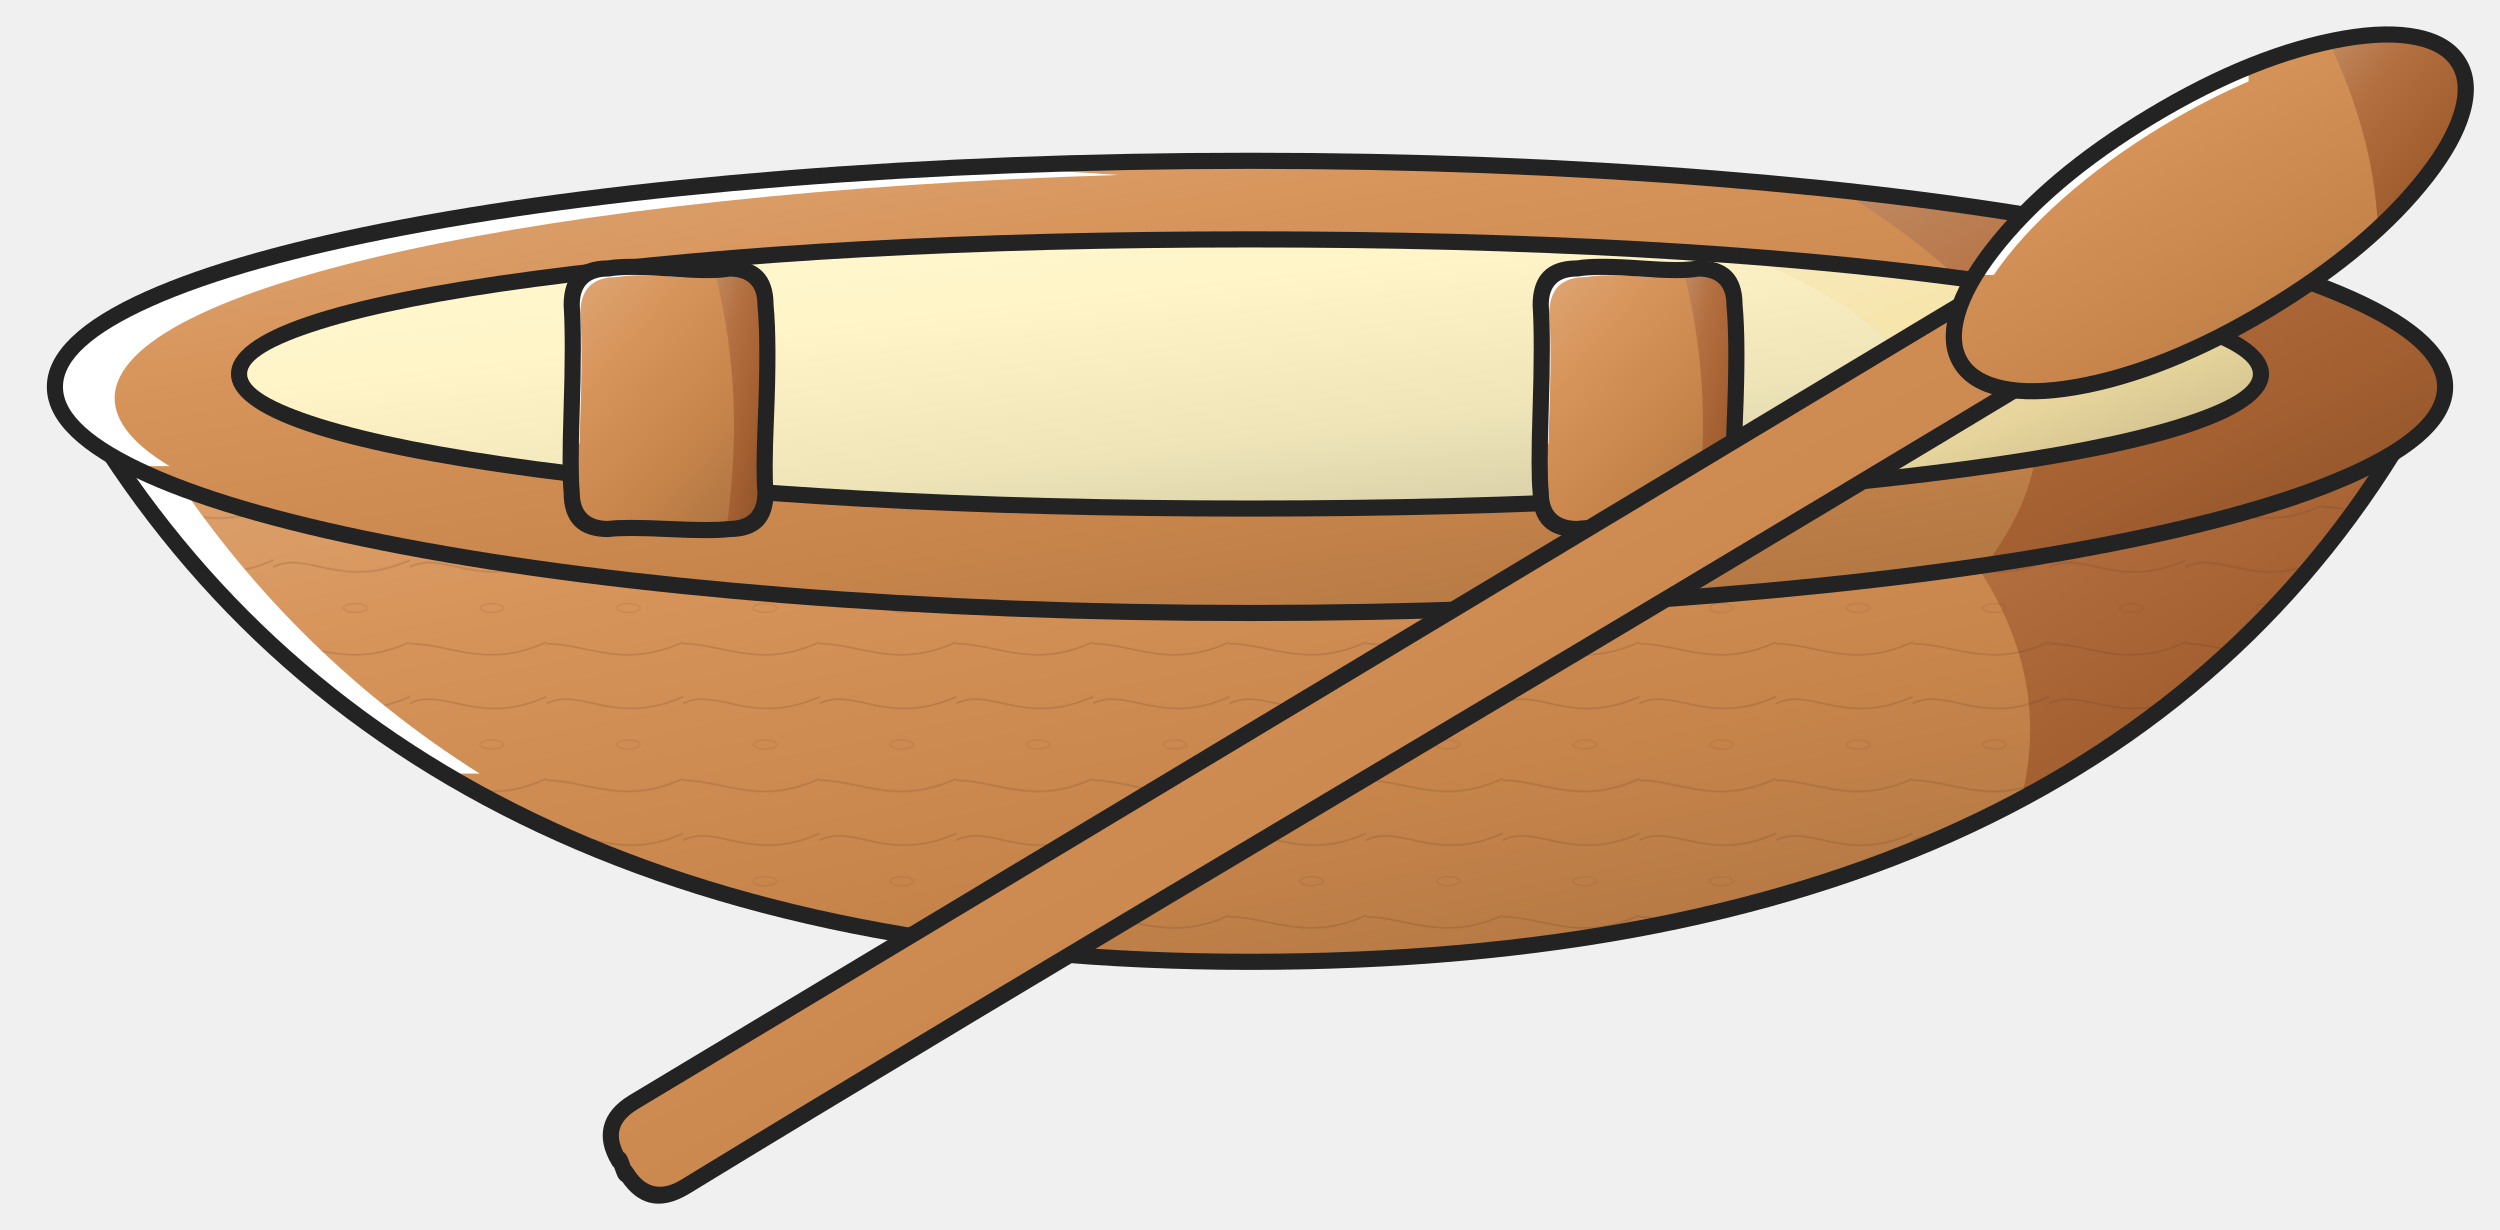
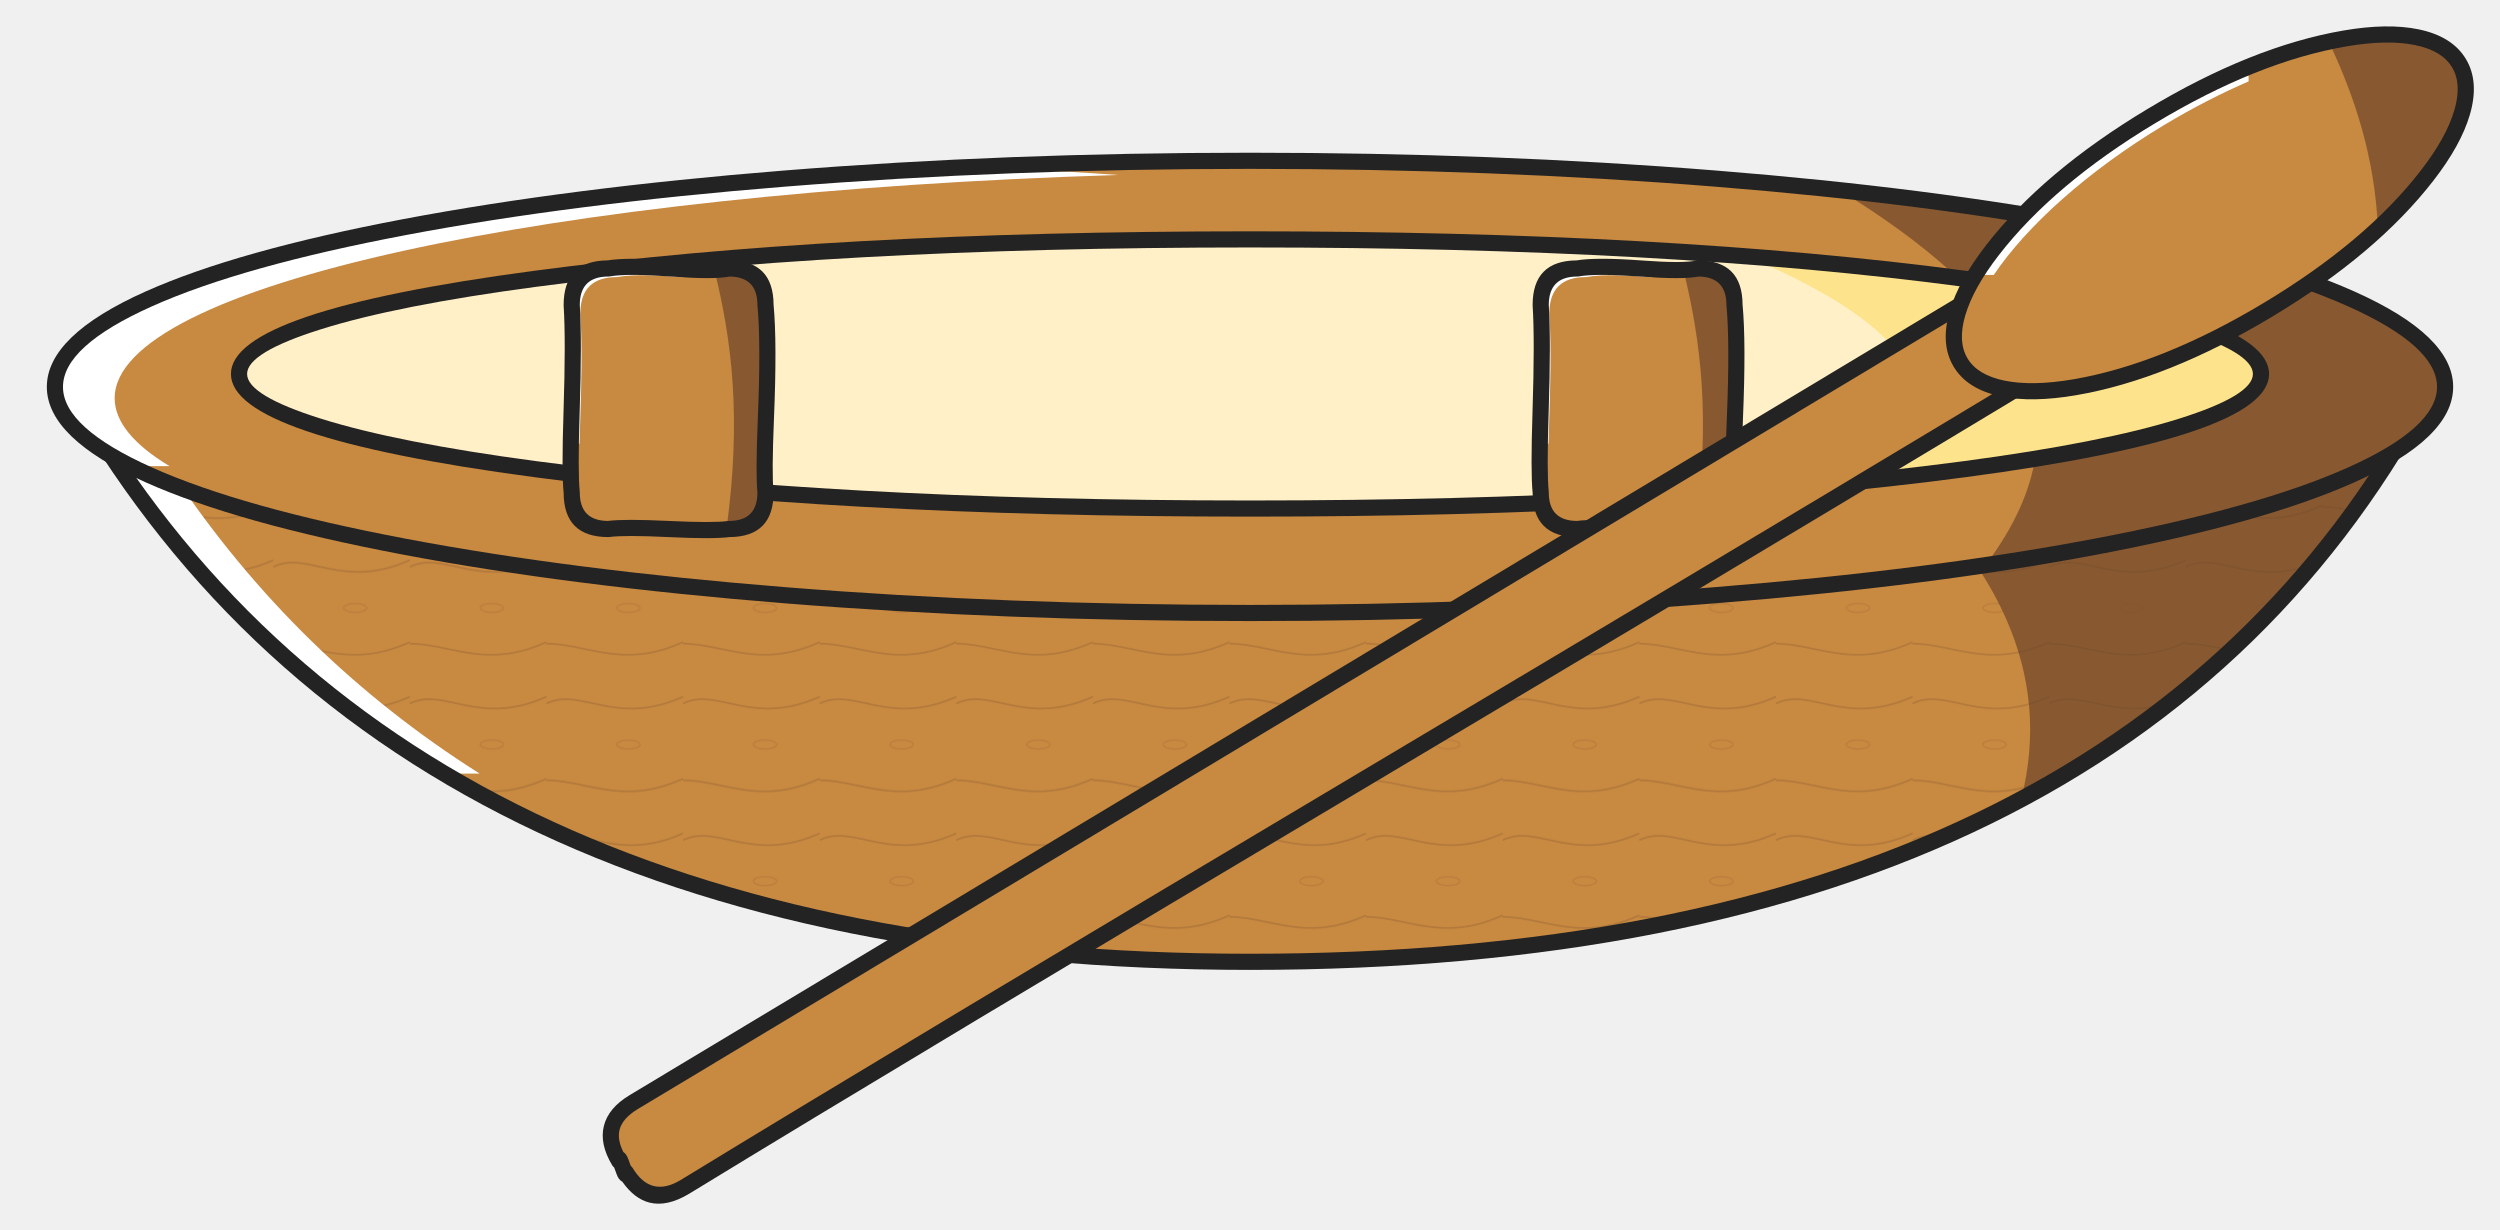
<svg xmlns="http://www.w3.org/2000/svg" width="1161" height="571" viewBox="0 0 1161 571" data-detail="1">
  <defs>
-     <linearGradient id="light-9b7fc382" x1="0%" y1="0%" x2="85%" y2="100%">
-       <stop offset="0%" stop-color="#dfa878" />
-       <stop offset="32%" stop-color="#d7945a" />
-       <stop offset="68%" stop-color="#c7854b" />
-       <stop offset="100%" stop-color="#ad7341" />
-     </linearGradient>
    <pattern id="surface-wood" patternUnits="userSpaceOnUse" width="63.444" height="63.444">
      <path d="M0 9.517 C15.861 1.586 31.722 20.619 63.444 6.344 M-15.861 47.583 C12.689 38.067 28.55 60.272 63.444 44.411" fill="none" stroke="#613e26" stroke-width="0.793" opacity=".21" />
      <ellipse cx="38.067" cy="28.55" rx="5.393" ry="2.062" fill="none" stroke="#754728" stroke-width="0.634" opacity=".16" />
    </pattern>
-     <linearGradient id="light-23d63a10" x1="0%" y1="0%" x2="85%" y2="100%">
-       <stop offset="0%" stop-color="#c18a63" />
-       <stop offset="32%" stop-color="#b36f3f" />
-       <stop offset="68%" stop-color="#a46031" />
-       <stop offset="100%" stop-color="#8e532a" />
-     </linearGradient>
-     <linearGradient id="light-30319bb3" x1="0%" y1="0%" x2="85%" y2="100%">
-       <stop offset="0%" stop-color="#fff7d2" />
-       <stop offset="32%" stop-color="#fff5c8" />
-       <stop offset="68%" stop-color="#eee4b8" />
-       <stop offset="100%" stop-color="#cfc6a0" />
-     </linearGradient>
-     <linearGradient id="light-91056def" x1="0%" y1="0%" x2="85%" y2="100%">
-       <stop offset="0%" stop-color="#f8e9bb" />
-       <stop offset="32%" stop-color="#f6e5ac" />
-       <stop offset="68%" stop-color="#e6d49c" />
-       <stop offset="100%" stop-color="#c7b887" />
-     </linearGradient>
  </defs>
-   <path id="000-boat-hull-fill" d="M30.5 176.673Q180.5 446.673 580.5 446.673Q990.5 446.673 1130.5 176.673Q580.5 286.673 30.5 176.673Z" fill="url(#light-9b7fc382)" />
+   <path id="000-boat-hull-fill" d="M30.5 176.673Q180.5 446.673 580.5 446.673Q990.5 446.673 1130.5 176.673Q580.5 286.673 30.5 176.673Z" fill="#C88941" />
  <path d="M30.5 176.673Q180.5 446.673 580.5 446.673Q990.5 446.673 1130.5 176.673Q580.5 286.673 30.5 176.673Z" fill="url(#surface-wood)" stroke="none" />
-   <path id="001-boat-hull-right-shade" d="M938.664 371.147C953.789 311.124 926.089 261.273 876.912 215.699Q1003.706 202.032 1130.5 176.673Q1064.545 303.873 938.664 371.147Z" fill="url(#light-23d63a10)" />
+   <path id="001-boat-hull-right-shade" d="M938.664 371.147C953.789 311.124 926.089 261.273 876.912 215.699Q1003.706 202.032 1130.5 176.673Q1064.545 303.873 938.664 371.147Z" fill="#885931" />
  <path d="M938.664 371.147C953.789 311.124 926.089 261.273 876.912 215.699Q1003.706 202.032 1130.5 176.673Q1064.545 303.873 938.664 371.147Z" fill="url(#surface-wood)" stroke="none" />
  <path id="002-boat-hull-white-streak" d="M56.2 218.291Q68.445 219.499 80.691 220.598Q137.44 305.367 222.767 359.273H206.266Q115.854 305.391 56.2 218.291ZM667.5 230.297V237.779Q534.537 240.656 401.574 230.675Q427.787 229.969 454 228.764Q560.75 233.674 667.5 230.297Z" fill="#FFFFFF" />
  <path id="003-boat-hull-outline" d="M27.222 178.494Q26.552 177.289 26.823 175.938Q26.895 175.576 27.037 175.234Q27.179 174.893 27.384 174.586Q27.59 174.28 27.851 174.019Q28.113 173.758 28.42 173.553Q28.727 173.348 29.069 173.207Q29.41 173.066 29.772 172.994Q30.135 172.923 30.504 172.923Q30.873 172.923 31.235 172.996Q580.5 282.849 1129.765 172.996Q1131.057 172.738 1132.226 173.344Q1132.554 173.514 1132.842 173.745Q1133.131 173.975 1133.369 174.258Q1133.607 174.541 1133.785 174.864Q1133.963 175.188 1134.075 175.54Q1134.186 175.892 1134.227 176.259Q1134.268 176.626 1134.236 176.994Q1134.205 177.362 1134.102 177.717Q1133.999 178.071 1133.829 178.399Q992.78 450.423 580.5 450.423Q178.294 450.423 27.222 178.494ZM37.788 181.943Q188.003 442.923 580.5 442.923Q982.907 442.923 1123.504 181.886Q580.646 288.933 37.788 181.943Z" fill="#232323" />
-   <path id="004-gunwale-fill" d="M1135.5 179.673C1135.5 237.663 887.018 284.673 580.5 284.673C273.982 284.673 25.5 237.663 25.5 179.673C25.5 121.683 273.982 74.673 580.5 74.673C887.018 74.673 1135.5 121.683 1135.5 179.673Z" fill="url(#light-9b7fc382)" />
-   <path id="005-gunwale-right-shade" d="M1135.5 179.673C1135.5 213.291 1051.992 243.218 922.081 262.437C975.867 190.698 933.203 136.933 854.33 88.322C1022.242 106.376 1135.5 140.522 1135.5 179.673Z" fill="url(#light-23d63a10)" />
+   <path id="004-gunwale-fill" d="M1135.5 179.673C1135.5 237.663 887.018 284.673 580.5 284.673C273.982 284.673 25.5 237.663 25.5 179.673C25.5 121.683 273.982 74.673 580.5 74.673C887.018 74.673 1135.5 121.683 1135.5 179.673Z" fill="#C88941" />
+   <path id="005-gunwale-right-shade" d="M1135.5 179.673C1135.5 213.291 1051.992 243.218 922.081 262.437C975.867 190.698 933.203 136.933 854.33 88.322C1022.242 106.376 1135.5 140.522 1135.5 179.673Z" fill="#885931" />
  <path id="006-gunwale-white-streak" d="M78.741 216.473H60.542C37.887 205.021 25.5 192.621 25.5 179.673C25.5 129.994 207.863 88.373 452.85 77.464C475.539 78.474 497.692 79.748 519.212 81.267C255.022 89.327 53.25 132.667 53.25 184.923C53.25 195.916 62.18 206.515 78.741 216.473Z" fill="#FFFFFF" />
  <path id="007-gunwale-outline" d="M1139.25 179.673Q1139.25 203.466 1093.417 223.967Q1050.888 242.99 973.641 257.604Q896.629 272.174 796.83 280.16Q693.564 288.423 580.5 288.423Q467.436 288.423 364.17 280.16Q264.371 272.174 187.359 257.604Q110.112 242.99 67.584 223.967Q21.75 203.466 21.75 179.673Q21.75 155.88 67.583 135.379Q110.112 116.356 187.359 101.742Q264.371 87.172 364.17 79.186Q467.436 70.923 580.5 70.923Q693.564 70.923 796.83 79.186Q896.63 87.172 973.641 101.742Q1050.888 116.356 1093.417 135.379Q1139.25 155.88 1139.25 179.673ZM1131.75 179.673Q1131.75 160.742 1090.354 142.226Q1048.629 123.562 972.247 109.112Q895.631 94.616 796.232 86.663Q693.265 78.423 580.5 78.423Q467.735 78.423 364.768 86.663Q265.37 94.616 188.753 109.112Q112.371 123.562 70.646 142.226Q29.25 160.742 29.25 179.673Q29.25 198.605 70.646 217.121Q112.371 235.784 188.753 250.235Q265.369 264.73 364.768 272.684Q467.735 280.923 580.5 280.923Q693.265 280.923 796.232 272.684Q895.631 264.73 972.247 250.235Q1048.629 235.784 1090.354 217.121Q1131.75 198.605 1131.75 179.673Z" fill="#232323" />
-   <path id="008-boat-inside-fill" d="M1050 173.673C1050 208.191 839.798 236.173 580.5 236.173C321.202 236.173 111 208.191 111 173.673C111 139.155 321.202 111.173 580.5 111.173C839.798 111.173 1050 139.155 1050 173.673Z" fill="url(#light-30319bb3)" />
-   <path id="009-boat-inside-right-shade" d="M1050 173.673C1050 193.684 979.357 211.498 869.459 222.937C914.959 180.235 878.867 148.233 812.145 119.297C954.189 130.044 1050 150.369 1050 173.673Z" fill="url(#light-91056def)" />
+   <path id="008-boat-inside-fill" d="M1050 173.673C1050 208.191 839.798 236.173 580.5 236.173C321.202 236.173 111 208.191 111 173.673C111 139.155 321.202 111.173 580.5 111.173C839.798 111.173 1050 139.155 1050 173.673Z" fill="#FFF0C7" />
+   <path id="009-boat-inside-right-shade" d="M1050 173.673C1050 193.684 979.357 211.498 869.459 222.937C914.959 180.235 878.867 148.233 812.145 119.297C954.189 130.044 1050 150.369 1050 173.673Z" fill="#FDE48C" />
  <path id="010-boat-inside-outline" d="M1053.75 173.673Q1053.75 202.845 912.982 221.584Q775.222 239.923 580.5 239.923Q385.778 239.923 248.019 221.584Q107.25 202.845 107.25 173.673Q107.25 144.501 248.018 125.762Q385.778 107.423 580.5 107.423Q775.222 107.423 912.981 125.762Q1053.75 144.501 1053.75 173.673ZM1046.25 173.673Q1046.25 163.709 1011.979 152.922Q976.651 141.804 911.992 133.196Q774.725 114.923 580.5 114.923Q386.275 114.923 249.008 133.196Q184.349 141.804 149.021 152.922Q114.75 163.709 114.75 173.673Q114.75 183.638 149.021 194.424Q184.349 205.543 249.008 214.15Q386.275 232.423 580.5 232.423Q774.725 232.423 911.992 214.15Q976.651 205.543 1011.979 194.424Q1046.25 183.638 1046.25 173.673Z" fill="#232323" />
-   <path id="011-boat-seat-fill" d="M282.5 124.673C299.7 121.673 324.9 127.673 338.5 124.673Q355.5 124.673 355.5 141.673C358.5 173.073 353.5 209.373 355.5 228.673Q355.5 245.673 338.5 245.673C324 247.673 297 243.673 282.5 245.673Q265.5 245.673 265.5 228.673C263.5 209.373 267.5 173.073 265.5 141.673Q265.5 124.673 282.5 124.673Z" fill="url(#light-9b7fc382)" />
-   <path id="012-boat-seat-right-shade" d="M337.352 245.816C344.425 194.316 339.903 158.213 331.788 125.471C334.236 125.362 336.494 125.116 338.5 124.673Q355.5 124.673 355.5 141.673C357.16 159.053 356.37 177.933 355.672 194.601C355.11 208.048 354.607 220.055 355.5 228.673Q355.5 245.673 338.5 245.673C338.126 245.725 337.743 245.772 337.352 245.816Z" fill="url(#light-23d63a10)" />
+   <path id="011-boat-seat-fill" d="M282.5 124.673C299.7 121.673 324.9 127.673 338.5 124.673Q355.5 124.673 355.5 141.673C358.5 173.073 353.5 209.373 355.5 228.673Q355.5 245.673 338.5 245.673C324 247.673 297 243.673 282.5 245.673Q265.5 245.673 265.5 228.673C263.5 209.373 267.5 173.073 265.5 141.673Q265.5 124.673 282.5 124.673Z" fill="#C88941" />
+   <path id="012-boat-seat-right-shade" d="M337.352 245.816C344.425 194.316 339.903 158.213 331.788 125.471C334.236 125.362 336.494 125.116 338.5 124.673Q355.5 124.673 355.5 141.673C357.16 159.053 356.37 177.933 355.672 194.601C355.11 208.048 354.607 220.055 355.5 228.673Q355.5 245.673 338.5 245.673C338.126 245.725 337.743 245.772 337.352 245.816Z" fill="#885931" />
  <path id="013-boat-seat-white-streak" d="M282.5 124.673C283.389 124.518 284.298 124.387 285.227 124.278C287.251 124.411 289.275 124.561 291.28 124.709L291.281 124.709C300.507 125.392 309.326 126.044 315.893 124.969C316.273 124.996 316.651 125.022 317.029 125.048V128.76C316.799 128.743 316.569 128.726 316.339 128.709C306.041 127.948 295.238 127.149 286.5 128.673Q269.5 128.673 269.5 145.673C270.535 161.921 269.963 179.481 269.448 195.318C269.328 199.008 269.211 202.604 269.118 206.069H265.021C265.12 201.402 265.281 196.45 265.448 191.318C265.963 175.481 266.535 157.921 265.5 141.673Q265.5 124.673 282.5 124.673Z" fill="#FFFFFF" />
  <path id="014-boat-seat-outline" d="M282.177 120.924Q291.424 119.403 312.616 120.97Q331.538 122.369 337.692 121.011Q338.091 120.923 338.5 120.923Q359.159 120.923 359.25 141.491Q360.911 159.129 359.419 194.758Q358.365 219.94 359.23 228.287Q359.25 228.479 359.25 228.673Q359.25 249.295 338.755 249.422Q331.065 250.419 310.319 249.419Q289.917 248.436 283.012 249.388Q282.757 249.423 282.5 249.423Q261.847 249.423 261.75 228.867Q260.788 219.211 261.7 191.197Q262.781 157.979 261.758 141.911Q261.75 141.792 261.75 141.673Q261.75 121.085 282.177 120.924ZM283.144 128.367Q282.825 128.423 282.5 128.423Q269.308 128.423 269.25 141.558Q270.285 157.989 269.196 191.441Q268.291 219.227 269.23 228.287Q269.25 228.479 269.25 228.673Q269.25 241.802 282.259 241.922Q289.954 240.929 310.681 241.927Q331.083 242.911 337.988 241.958Q338.243 241.923 338.5 241.923Q351.658 241.923 351.749 228.856Q350.861 219.879 351.926 194.445Q353.403 159.153 351.767 142.03Q351.75 141.852 351.75 141.673Q351.75 128.611 338.874 128.426Q331.495 129.886 312.063 128.449Q291.425 126.923 283.144 128.367Z" fill="#232323" />
-   <path id="015-boat-seat-fill" d="M732.5 124.673C749.7 121.673 774.9 127.673 788.5 124.673Q805.5 124.673 805.5 141.673C808.5 173.073 803.5 209.373 805.5 228.673Q805.5 245.673 788.5 245.673C774 247.673 747 243.673 732.5 245.673Q715.5 245.673 715.5 228.673C713.5 209.373 717.5 173.073 715.5 141.673Q715.5 124.673 732.5 124.673Z" fill="url(#light-9b7fc382)" />
-   <path id="016-boat-seat-right-shade" d="M787.352 245.816C794.425 194.316 789.903 158.213 781.788 125.471C784.236 125.362 786.494 125.116 788.5 124.673Q805.5 124.673 805.5 141.673C807.16 159.053 806.37 177.933 805.672 194.601C805.11 208.048 804.607 220.055 805.5 228.673Q805.5 245.673 788.5 245.673C788.126 245.725 787.743 245.772 787.352 245.816Z" fill="url(#light-23d63a10)" />
+   <path id="015-boat-seat-fill" d="M732.5 124.673C749.7 121.673 774.9 127.673 788.5 124.673Q805.5 124.673 805.5 141.673C808.5 173.073 803.5 209.373 805.5 228.673Q805.5 245.673 788.5 245.673C774 247.673 747 243.673 732.5 245.673Q715.5 245.673 715.5 228.673C713.5 209.373 717.5 173.073 715.5 141.673Q715.5 124.673 732.5 124.673Z" fill="#C88941" />
+   <path id="016-boat-seat-right-shade" d="M787.352 245.816C794.425 194.316 789.903 158.213 781.788 125.471C784.236 125.362 786.494 125.116 788.5 124.673Q805.5 124.673 805.5 141.673C807.16 159.053 806.37 177.933 805.672 194.601C805.11 208.048 804.607 220.055 805.5 228.673Q805.5 245.673 788.5 245.673C788.126 245.725 787.743 245.772 787.352 245.816Z" fill="#885931" />
  <path id="017-boat-seat-white-streak" d="M732.5 124.673C733.389 124.518 734.299 124.387 735.227 124.278C737.251 124.411 739.275 124.561 741.28 124.709L741.281 124.709C750.507 125.392 759.326 126.044 765.893 124.969C766.273 124.996 766.651 125.022 767.029 125.048V128.76C766.799 128.743 766.569 128.726 766.339 128.709C756.041 127.948 745.238 127.149 736.5 128.673Q719.5 128.673 719.5 145.673C720.535 161.921 719.963 179.48 719.448 195.318V195.318C719.328 199.008 719.211 202.604 719.118 206.069H715.021C715.12 201.402 715.281 196.451 715.448 191.319L715.448 191.318V191.318C715.963 175.48 716.535 157.921 715.5 141.673Q715.5 124.673 732.5 124.673Z" fill="#FFFFFF" />
  <path id="018-boat-seat-outline" d="M732.177 120.924Q741.424 119.403 762.616 120.97Q781.538 122.369 787.692 121.011Q788.091 120.923 788.5 120.923Q809.159 120.923 809.25 141.491Q810.911 159.129 809.419 194.758Q808.365 219.94 809.23 228.287Q809.25 228.479 809.25 228.673Q809.25 249.295 788.755 249.422Q781.065 250.419 760.319 249.419Q739.917 248.436 733.012 249.388Q732.757 249.423 732.5 249.423Q711.847 249.423 711.75 228.868Q710.788 219.212 711.7 191.197Q712.781 157.979 711.758 141.911Q711.75 141.792 711.75 141.673Q711.75 121.085 732.177 120.924ZM733.144 128.367Q732.825 128.423 732.5 128.423Q719.307 128.423 719.25 141.558Q720.285 157.989 719.196 191.441Q718.291 219.227 719.23 228.287Q719.25 228.479 719.25 228.673Q719.25 241.802 732.259 241.922Q739.954 240.929 760.681 241.927Q781.083 242.911 787.988 241.958Q788.243 241.923 788.5 241.923Q801.658 241.923 801.749 228.856Q800.861 219.879 801.926 194.445Q803.403 159.153 801.767 142.03Q801.75 141.852 801.75 141.673Q801.75 128.611 788.874 128.426Q781.495 129.886 762.063 128.449Q741.425 126.923 733.144 128.367Z" fill="#232323" />
-   <path id="019-oar-shaft-fill" d="M1110.399 44.778C1111.672 41.073 1113.163 55.203 1113.489 49.921Q1123.79 67.064 1106.646 77.365C796.182 267.41 546.743 411.456 318.052 551.2Q300.909 561.501 290.608 544.358C290.903 548.731 287.224 534.841 287.518 539.215Q277.217 522.071 294.361 511.77C523.051 372.026 771.976 227.124 1082.954 37.935Q1100.098 27.635 1110.399 44.778Z" fill="url(#light-9b7fc382)" />
-   <path id="020-oar-shaft-right-shade" d="M1110.399 44.778C1111.085 42.781 1111.835 45.966 1112.431 48.499C1112.941 50.666 1113.339 52.356 1113.489 49.921Q1118.639 58.493 1116.929 65.354Q1115.218 72.215 1106.646 77.365C1052.183 110.704 999.599 142.627 948.674 173.359C943.972 158.186 938.729 143.308 933.017 128.674C981.413 99.529 1031.329 69.343 1082.954 37.935Q1100.098 27.635 1110.399 44.778Z" fill="url(#light-23d63a10)" />
+   <path id="019-oar-shaft-fill" d="M1110.399 44.778C1111.672 41.073 1113.163 55.203 1113.489 49.921Q1123.79 67.064 1106.646 77.365C796.182 267.41 546.743 411.456 318.052 551.2Q300.909 561.501 290.608 544.358C290.903 548.731 287.224 534.841 287.518 539.215Q277.217 522.071 294.361 511.77C523.051 372.026 771.976 227.124 1082.954 37.935Q1100.098 27.635 1110.399 44.778Z" fill="#C88941" />
+   <path id="020-oar-shaft-right-shade" d="M1110.399 44.778C1111.085 42.781 1111.835 45.966 1112.431 48.499C1112.941 50.666 1113.339 52.356 1113.489 49.921Q1118.639 58.493 1116.929 65.354Q1115.218 72.215 1106.646 77.365C1052.183 110.704 999.599 142.627 948.674 173.359C943.972 158.186 938.729 143.308 933.017 128.674C981.413 99.529 1031.329 69.343 1082.954 37.935Q1100.098 27.635 1110.399 44.778Z" fill="#885931" />
  <path id="021-oar-shaft-outline" d="M1112.192 40.632Q1114.019 41.283 1114.927 43.539Q1115.338 44.559 1115.95 47.09Q1116.393 47.474 1116.703 47.99Q1122.654 57.893 1120.567 66.261Q1118.481 74.629 1108.578 80.579Q939.013 184.376 647.898 357.617Q423.769 490.995 320.008 554.4Q309.805 560.531 301.644 558.491Q294.573 556.723 289.035 548.821Q288.191 548.401 287.435 547.418Q287.116 547.004 286.831 546.415Q286.444 545.613 285.53 543.043Q285.362 542.572 285.22 542.178Q285.078 542.068 284.947 541.944Q284.57 541.589 284.304 541.146Q278.353 531.243 280.44 522.875Q282.526 514.506 292.429 508.556L1081.023 34.721Q1100.221 23.186 1112.192 40.632ZM1108.446 47.979Q1108.303 47.892 1108.168 47.792Q1107.871 47.573 1107.623 47.299Q1107.375 47.026 1107.184 46.709Q1098.815 32.78 1084.886 41.15L296.292 514.985Q289.052 519.335 287.717 524.689Q286.6 529.167 289.461 534.965Q290.103 535.388 290.692 536.154Q291.01 536.568 291.295 537.157Q291.682 537.959 292.596 540.529Q292.765 541.003 292.907 541.394Q293.164 541.594 293.384 541.836Q293.632 542.11 293.823 542.426Q302.192 556.355 316.097 548Q419.896 484.573 644.062 351.172Q935.134 177.957 1104.715 74.151Q1111.955 69.8 1113.29 64.447Q1114.37 60.117 1111.731 54.553Q1111.693 54.537 1111.656 54.52Q1110.35 53.919 1109.698 52.525Q1109.352 51.784 1108.781 49.359Q1108.596 48.572 1108.446 47.979Z" fill="#232323" />
-   <path id="022-oar-blade-fill" d="M1053.266 143.855C989.357 182.255 925.443 193.237 910.509 168.383C895.576 143.53 935.278 92.252 999.188 53.852C1063.097 15.452 1127.011 4.47 1141.945 29.323C1156.878 54.177 1117.176 105.454 1053.266 143.855Z" fill="url(#light-9b7fc382)" />
-   <path id="023-oar-blade-right-shade" d="M1104.313 106.066C1102.842 73.301 1093.808 45.503 1081.47 19.332C1110.942 12.854 1133.774 15.725 1141.945 29.323C1152.303 46.563 1136.374 76.516 1104.313 106.066Z" fill="url(#light-23d63a10)" />
+   <path id="022-oar-blade-fill" d="M1053.266 143.855C989.357 182.255 925.443 193.237 910.509 168.383C895.576 143.53 935.278 92.252 999.188 53.852C1063.097 15.452 1127.011 4.47 1141.945 29.323C1156.878 54.177 1117.176 105.454 1053.266 143.855Z" fill="#C88941" />
+   <path id="023-oar-blade-right-shade" d="M1104.313 106.066C1102.842 73.301 1093.808 45.503 1081.47 19.332C1110.942 12.854 1133.774 15.725 1141.945 29.323C1152.303 46.563 1136.374 76.516 1104.313 106.066Z" fill="#885931" />
  <path id="024-oar-blade-white-streak" d="M925.912 127.673H917.303C931.806 104.013 961.227 76.661 999.188 53.852C1014.428 44.695 1029.668 37.097 1044.245 31.172V37.806C1031.493 43.32 1018.312 50.074 1005.131 57.994C969.366 79.483 941.182 105.006 925.912 127.673Z" fill="#FFFFFF" />
  <path id="025-oar-blade-outline" d="M1055.198 147.069Q1006.663 176.232 964.157 183.535Q943.702 187.05 929.374 184.109Q913.644 180.881 907.295 170.315Q900.946 159.748 905.481 144.344Q909.611 130.312 922.317 113.902Q948.721 79.8 997.256 50.638Q1045.791 21.475 1088.297 14.172Q1108.751 10.657 1123.08 13.597Q1138.81 16.825 1145.159 27.392Q1151.508 37.958 1146.973 53.363Q1142.843 67.394 1130.137 83.805Q1103.733 117.906 1055.198 147.069ZM1051.335 140.64Q1098.664 112.202 1124.206 79.213Q1136.047 63.92 1139.779 51.245Q1143.384 38.999 1138.73 31.255Q1134.077 23.51 1121.572 20.944Q1108.628 18.288 1089.567 21.563Q1048.448 28.628 1001.119 57.066Q953.79 85.504 928.248 118.494Q916.407 133.786 912.675 146.462Q909.07 158.708 913.724 166.452Q918.377 174.196 930.882 176.762Q943.825 179.419 962.887 176.143Q1004.006 169.078 1051.335 140.64Z" fill="#232323" />
</svg>
